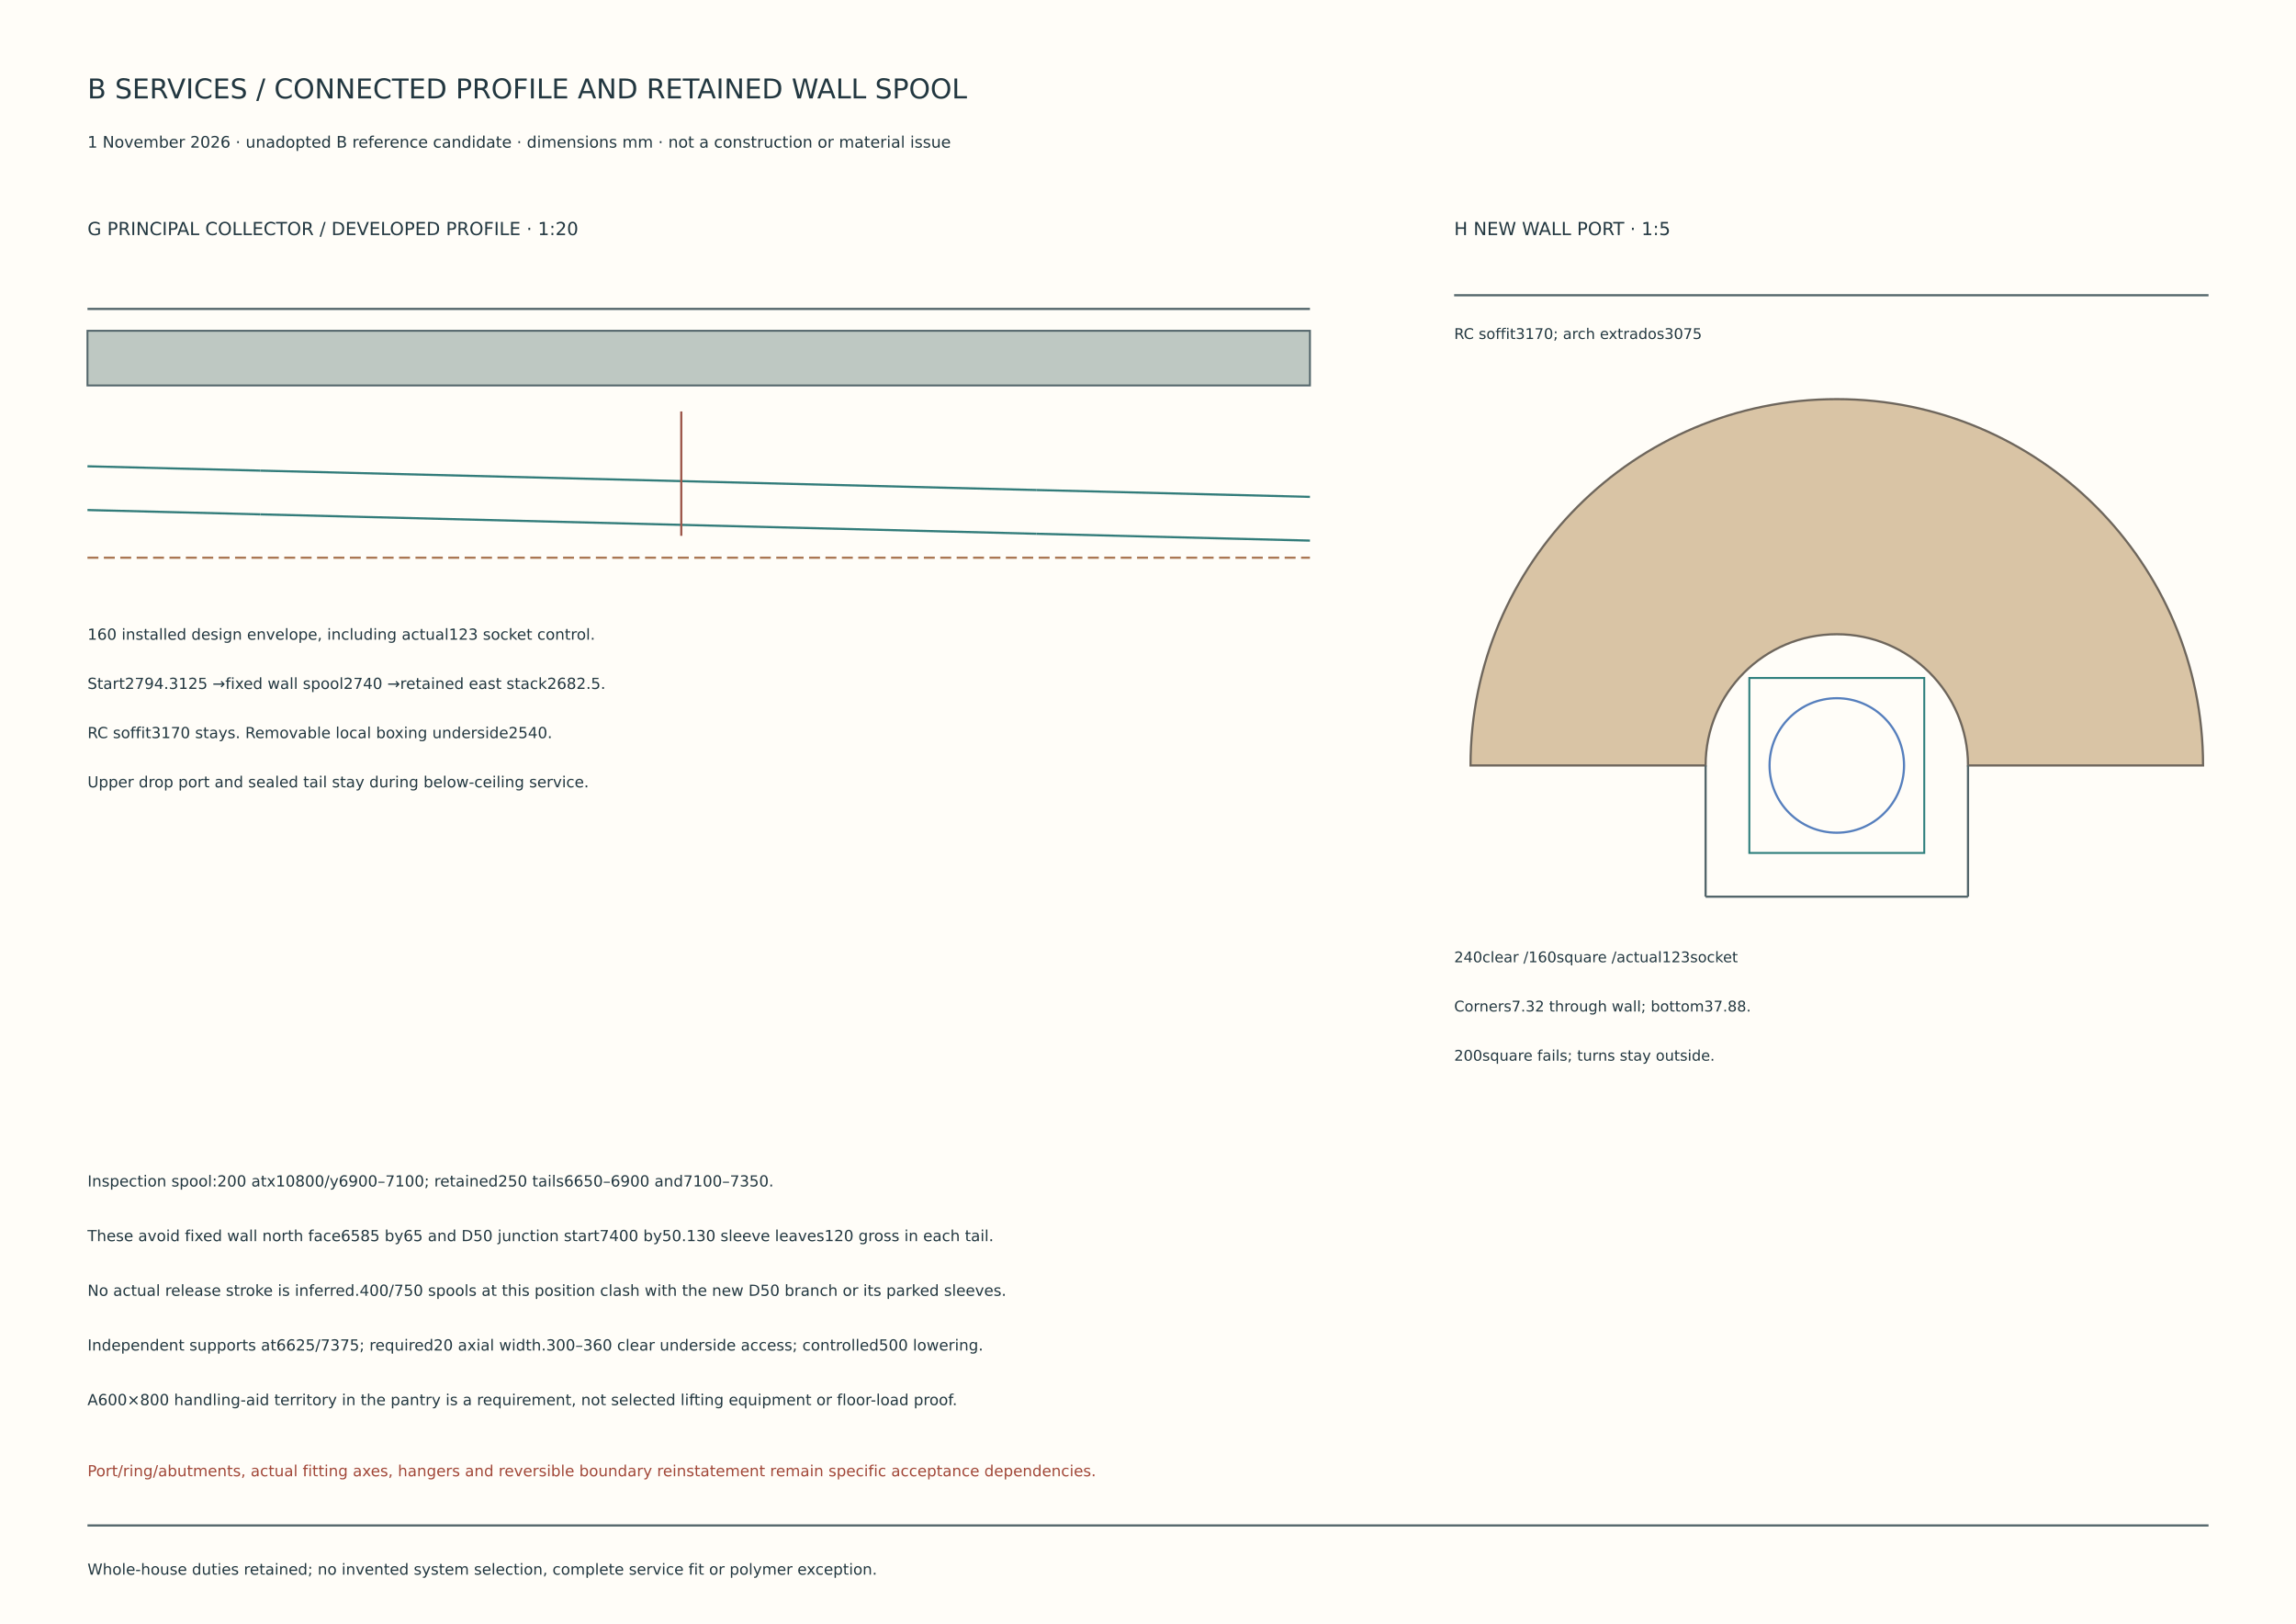
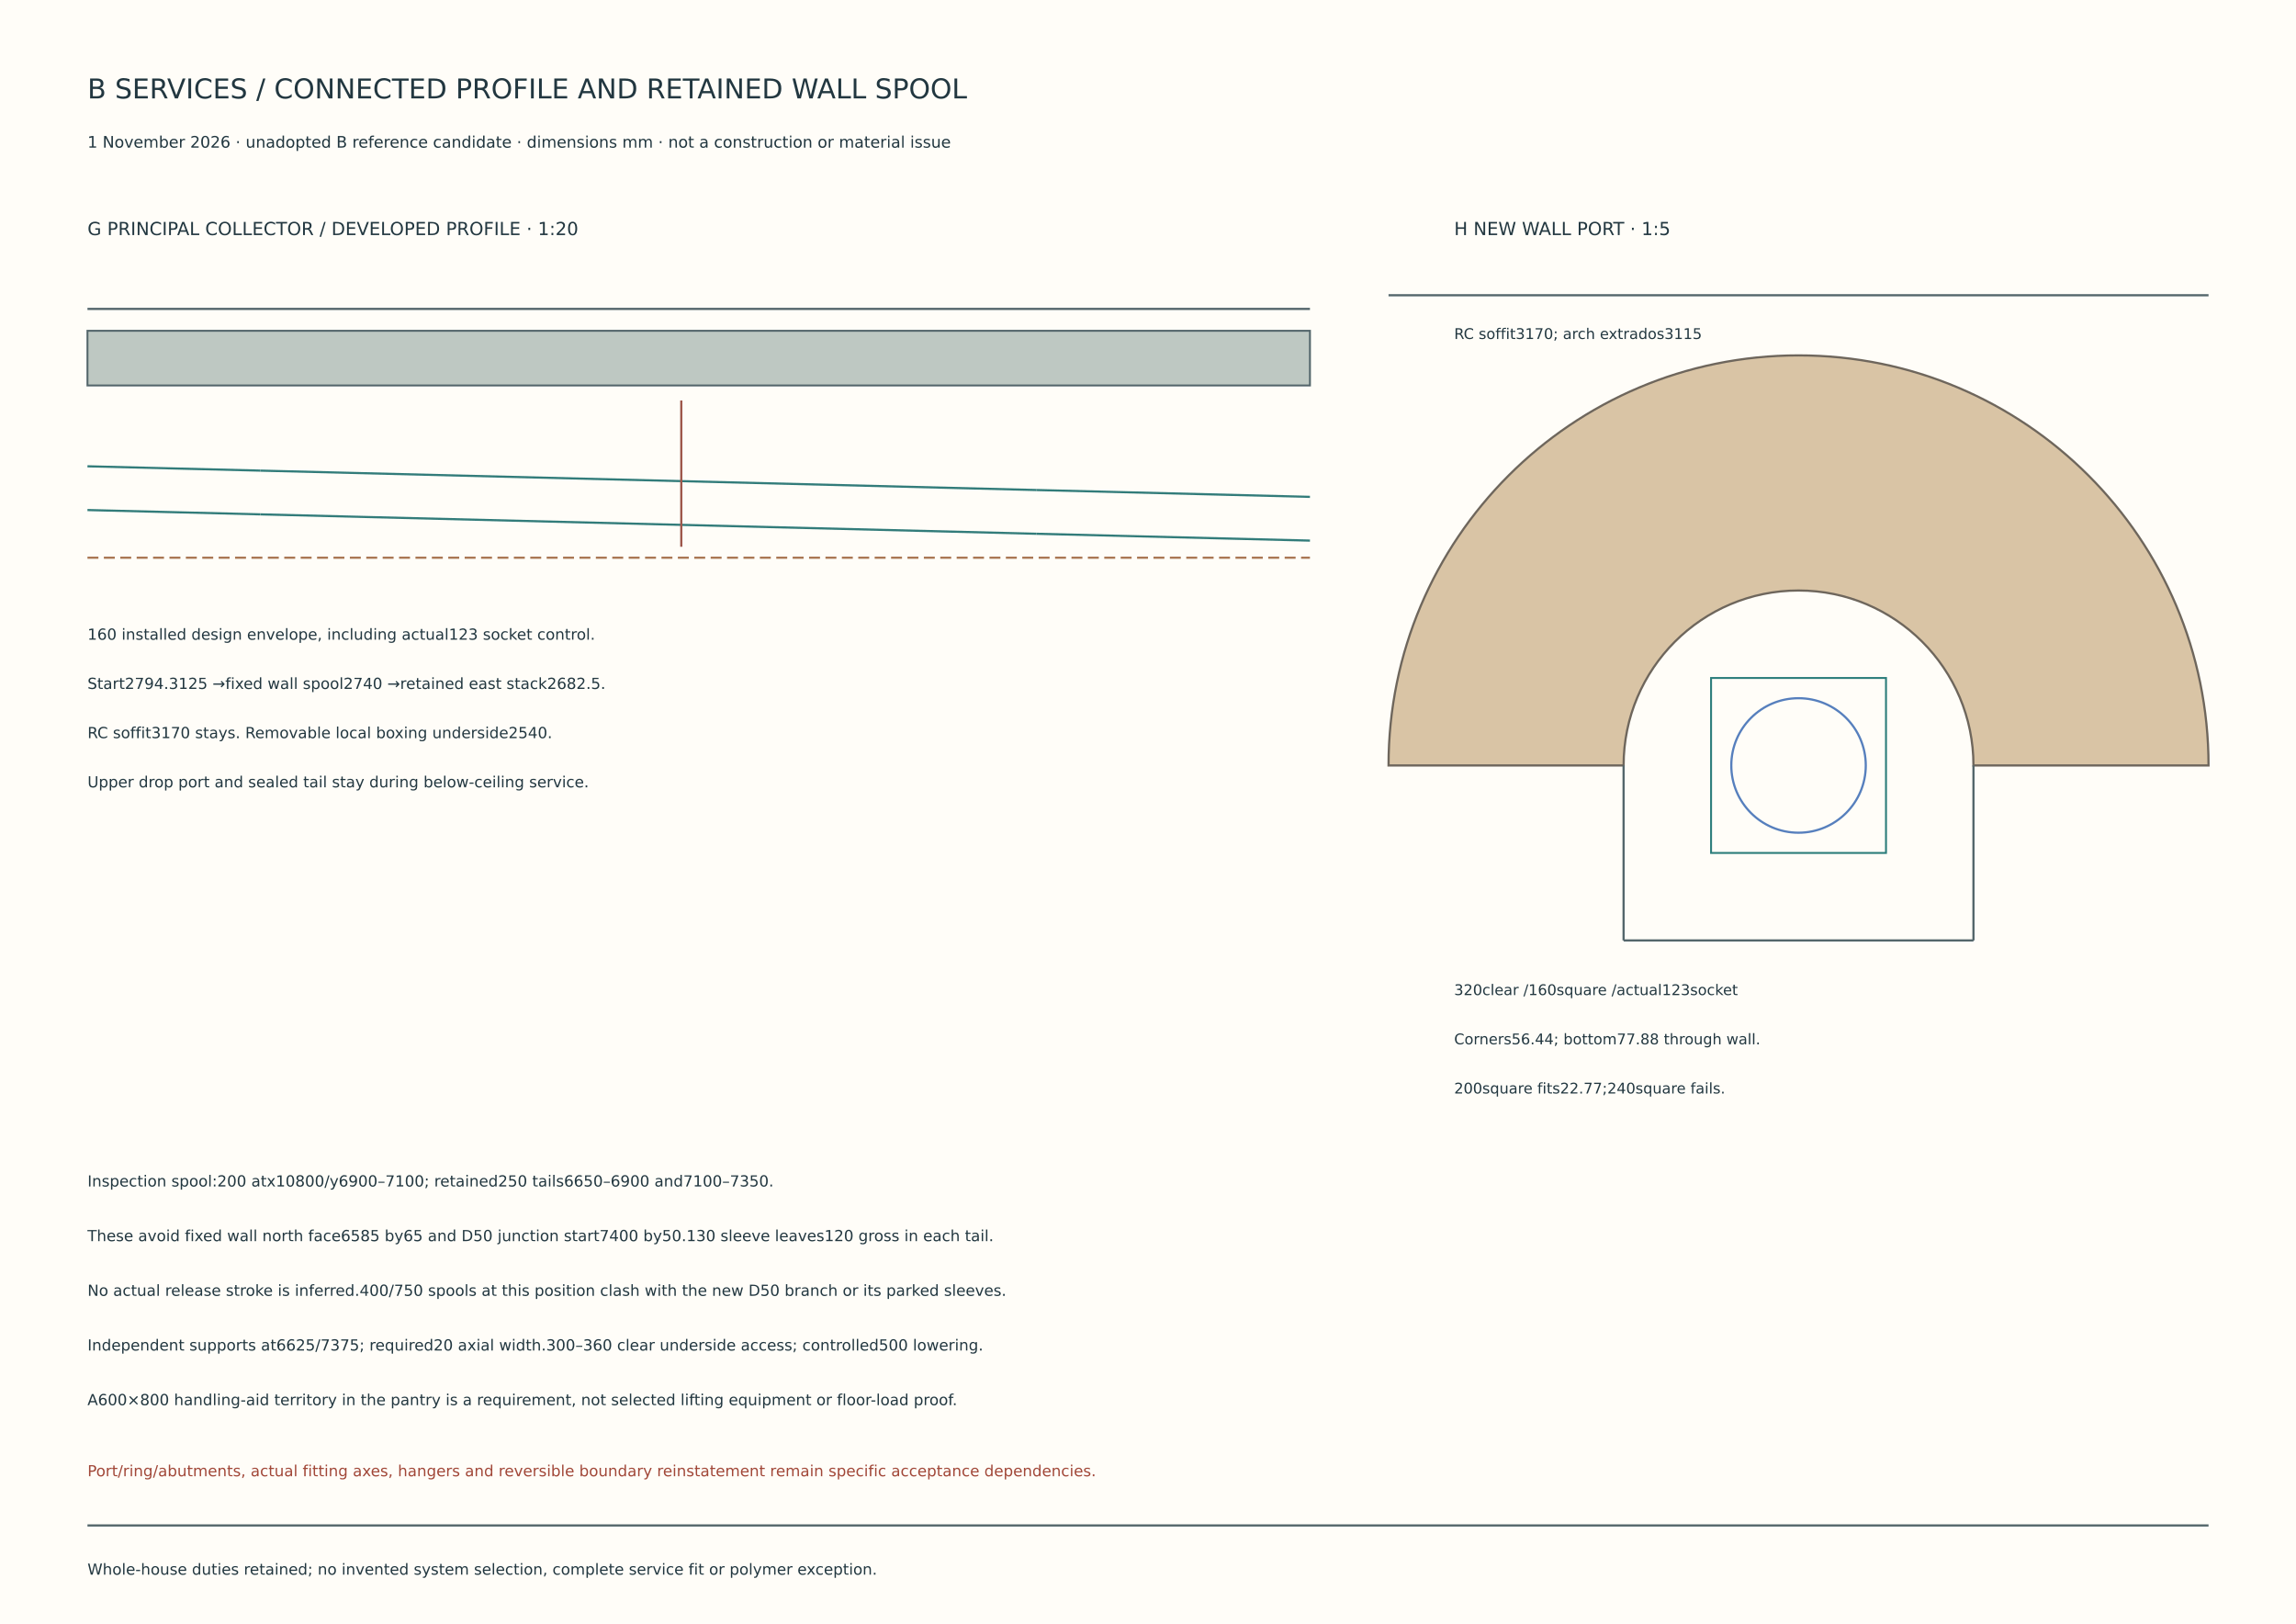
<svg xmlns="http://www.w3.org/2000/svg" width="420mm" height="297mm" viewBox="0 0 420 297">
  <rect x="0" y="0" width="420" height="297" fill="#fffdf8" stroke="none" stroke-width=".35" />
  <text x="16" y="18" font-family="DejaVu Sans,Arial,sans-serif" font-size="5" fill="#223740">B SERVICES / CONNECTED PROFILE AND RETAINED WALL SPOOL</text>
  <text x="16" y="27" font-family="DejaVu Sans,Arial,sans-serif" font-size="2.9" fill="#223740">1 November 2026 · unadopted B reference candidate · dimensions mm · not a construction or material issue</text>
  <text x="16" y="43" font-family="DejaVu Sans,Arial,sans-serif" font-size="3.3" fill="#223740">G  PRINCIPAL COLLECTOR / DEVELOPED PROFILE · 1:20</text>
  <text x="266" y="43" font-family="DejaVu Sans,Arial,sans-serif" font-size="3.3" fill="#223740">H  NEW WALL PORT · 1:5</text>
  <rect x="16.0" y="60.5" width="223.625" height="10" fill="#bec8c2" stroke="#54666b" stroke-width=".35" />
  <path d="M16.0 56.5L239.625 56.5" fill="none" stroke="#54666b" stroke-width=".4" stroke-dasharray="" />
  <path d="M16.0 102.0L239.625 102.0" fill="none" stroke="#aa7754" stroke-width=".4" stroke-dasharray="2 1" />
  <path d="M16.0 93.284L47.625 94.075" fill="none" stroke="#327c7a" stroke-width=".4" stroke-dasharray="" />
  <path d="M16.0 85.284L47.625 86.075" fill="none" stroke="#327c7a" stroke-width=".4" stroke-dasharray="" />
  <path d="M47.625 94.075L189.625 97.625" fill="none" stroke="#327c7a" stroke-width=".4" stroke-dasharray="" />
  <path d="M47.625 86.075L189.625 89.625" fill="none" stroke="#327c7a" stroke-width=".4" stroke-dasharray="" />
  <path d="M189.625 97.625L239.625 98.875" fill="none" stroke="#327c7a" stroke-width=".4" stroke-dasharray="" />
  <path d="M189.625 89.625L239.625 90.875" fill="none" stroke="#327c7a" stroke-width=".4" stroke-dasharray="" />
-   <path d="M124.625 75.25L124.625 98.0" fill="none" stroke="#9e584c" stroke-width=".4" stroke-dasharray="" />
+   <path d="M124.625 73.25L124.625 100.0" fill="none" stroke="#9e584c" stroke-width=".4" stroke-dasharray="" />
  <text x="16" y="117" font-family="DejaVu Sans,Arial,sans-serif" font-size="2.8" fill="#223740">160 installed design envelope, including actual123 socket control.</text>
  <text x="16" y="126" font-family="DejaVu Sans,Arial,sans-serif" font-size="2.8" fill="#223740">Start2794.3125 →fixed wall spool2740 →retained east stack2682.5.</text>
  <text x="16" y="135" font-family="DejaVu Sans,Arial,sans-serif" font-size="2.8" fill="#223740">RC soffit3170 stays. Removable local boxing underside2540.</text>
  <text x="16" y="144" font-family="DejaVu Sans,Arial,sans-serif" font-size="2.8" fill="#223740">Upper drop port and sealed tail stay during below-ceiling service.</text>
-   <path d="M269 140 A67 67 0 0 1 403 140 L360 140 A24 24 0 0 0 312 140 Z" fill="#d9c4a5" stroke="#6e665c" stroke-width=".4" />
-   <path d="M312 140L312 164" fill="none" stroke="#54666b" stroke-width=".4" stroke-dasharray="" />
-   <path d="M360 140L360 164" fill="none" stroke="#54666b" stroke-width=".4" stroke-dasharray="" />
-   <path d="M312 164L360 164" fill="none" stroke="#54666b" stroke-width=".4" stroke-dasharray="" />
-   <rect x="320" y="124" width="32" height="32" fill="none" stroke="#2b7d7b" stroke-width=".35" />
-   <circle cx="336" cy="140" r="12.3" fill="none" stroke="#567fbd" stroke-width=".4" />
-   <path d="M266 54L404 54" fill="none" stroke="#54666b" stroke-width=".4" stroke-dasharray="" />
-   <text x="266" y="62" font-family="DejaVu Sans,Arial,sans-serif" font-size="2.7" fill="#223740">RC soffit3170; arch extrados3075</text>
-   <text x="266" y="176" font-family="DejaVu Sans,Arial,sans-serif" font-size="2.7" fill="#223740">240clear /160square /actual123socket</text>
-   <text x="266" y="185" font-family="DejaVu Sans,Arial,sans-serif" font-size="2.7" fill="#223740">Corners7.32 through wall; bottom37.88.</text>
-   <text x="266" y="194" font-family="DejaVu Sans,Arial,sans-serif" font-size="2.7" fill="#223740">200square fails; turns stay outside.</text>
+   <path d="M254 140 A75 75 0 0 1 404 140 L361 140 A32 32 0 0 0 297 140 Z" fill="#d9c4a5" stroke="#6e665c" stroke-width=".4" />
+   <path d="M297 140L297 172" fill="none" stroke="#54666b" stroke-width=".4" stroke-dasharray="" />
+   <path d="M361 140L361 172" fill="none" stroke="#54666b" stroke-width=".4" stroke-dasharray="" />
+   <path d="M297 172L361 172" fill="none" stroke="#54666b" stroke-width=".4" stroke-dasharray="" />
+   <rect x="313" y="124" width="32" height="32" fill="none" stroke="#2b7d7b" stroke-width=".35" />
+   <circle cx="329" cy="140" r="12.3" fill="none" stroke="#567fbd" stroke-width=".4" />
+   <path d="M254 54L404 54" fill="none" stroke="#54666b" stroke-width=".4" stroke-dasharray="" />
+   <text x="266" y="62" font-family="DejaVu Sans,Arial,sans-serif" font-size="2.7" fill="#223740">RC soffit3170; arch extrados3115</text>
+   <text x="266" y="182" font-family="DejaVu Sans,Arial,sans-serif" font-size="2.7" fill="#223740">320clear /160square /actual123socket</text>
+   <text x="266" y="191" font-family="DejaVu Sans,Arial,sans-serif" font-size="2.7" fill="#223740">Corners56.44; bottom77.88 through wall.</text>
+   <text x="266" y="200" font-family="DejaVu Sans,Arial,sans-serif" font-size="2.7" fill="#223740">200square fits22.77;240square fails.</text>
  <text x="16" y="217" font-family="DejaVu Sans,Arial,sans-serif" font-size="2.8" fill="#223740">Inspection spool:200 atx10800/y6900–7100; retained250 tails6650–6900 and7100–7350.</text>
  <text x="16" y="227" font-family="DejaVu Sans,Arial,sans-serif" font-size="2.8" fill="#223740">These avoid fixed wall north face6585 by65 and D50 junction start7400 by50.130 sleeve leaves120 gross in each tail.</text>
  <text x="16" y="237" font-family="DejaVu Sans,Arial,sans-serif" font-size="2.8" fill="#223740">No actual release stroke is inferred.400/750 spools at this position clash with the new D50 branch or its parked sleeves.</text>
  <text x="16" y="247" font-family="DejaVu Sans,Arial,sans-serif" font-size="2.8" fill="#223740">Independent supports at6625/7375; required20 axial width.300–360 clear underside access; controlled500 lowering.</text>
  <text x="16" y="257" font-family="DejaVu Sans,Arial,sans-serif" font-size="2.8" fill="#223740">A600×800 handling-aid territory in the pantry is a requirement, not selected lifting equipment or floor-load proof.</text>
  <text x="16" y="270" font-family="DejaVu Sans,Arial,sans-serif" font-size="2.8" fill="#a14738">Port/ring/abutments, actual fitting axes, hangers and reversible boundary reinstatement remain specific acceptance dependencies.</text>
  <path d="M16 279L404 279" fill="none" stroke="#54666b" stroke-width=".4" stroke-dasharray="" />
  <text x="16" y="288" font-family="DejaVu Sans,Arial,sans-serif" font-size="2.8" fill="#223740">Whole-house duties retained; no invented system selection, complete service fit or polymer exception.</text>
</svg>
